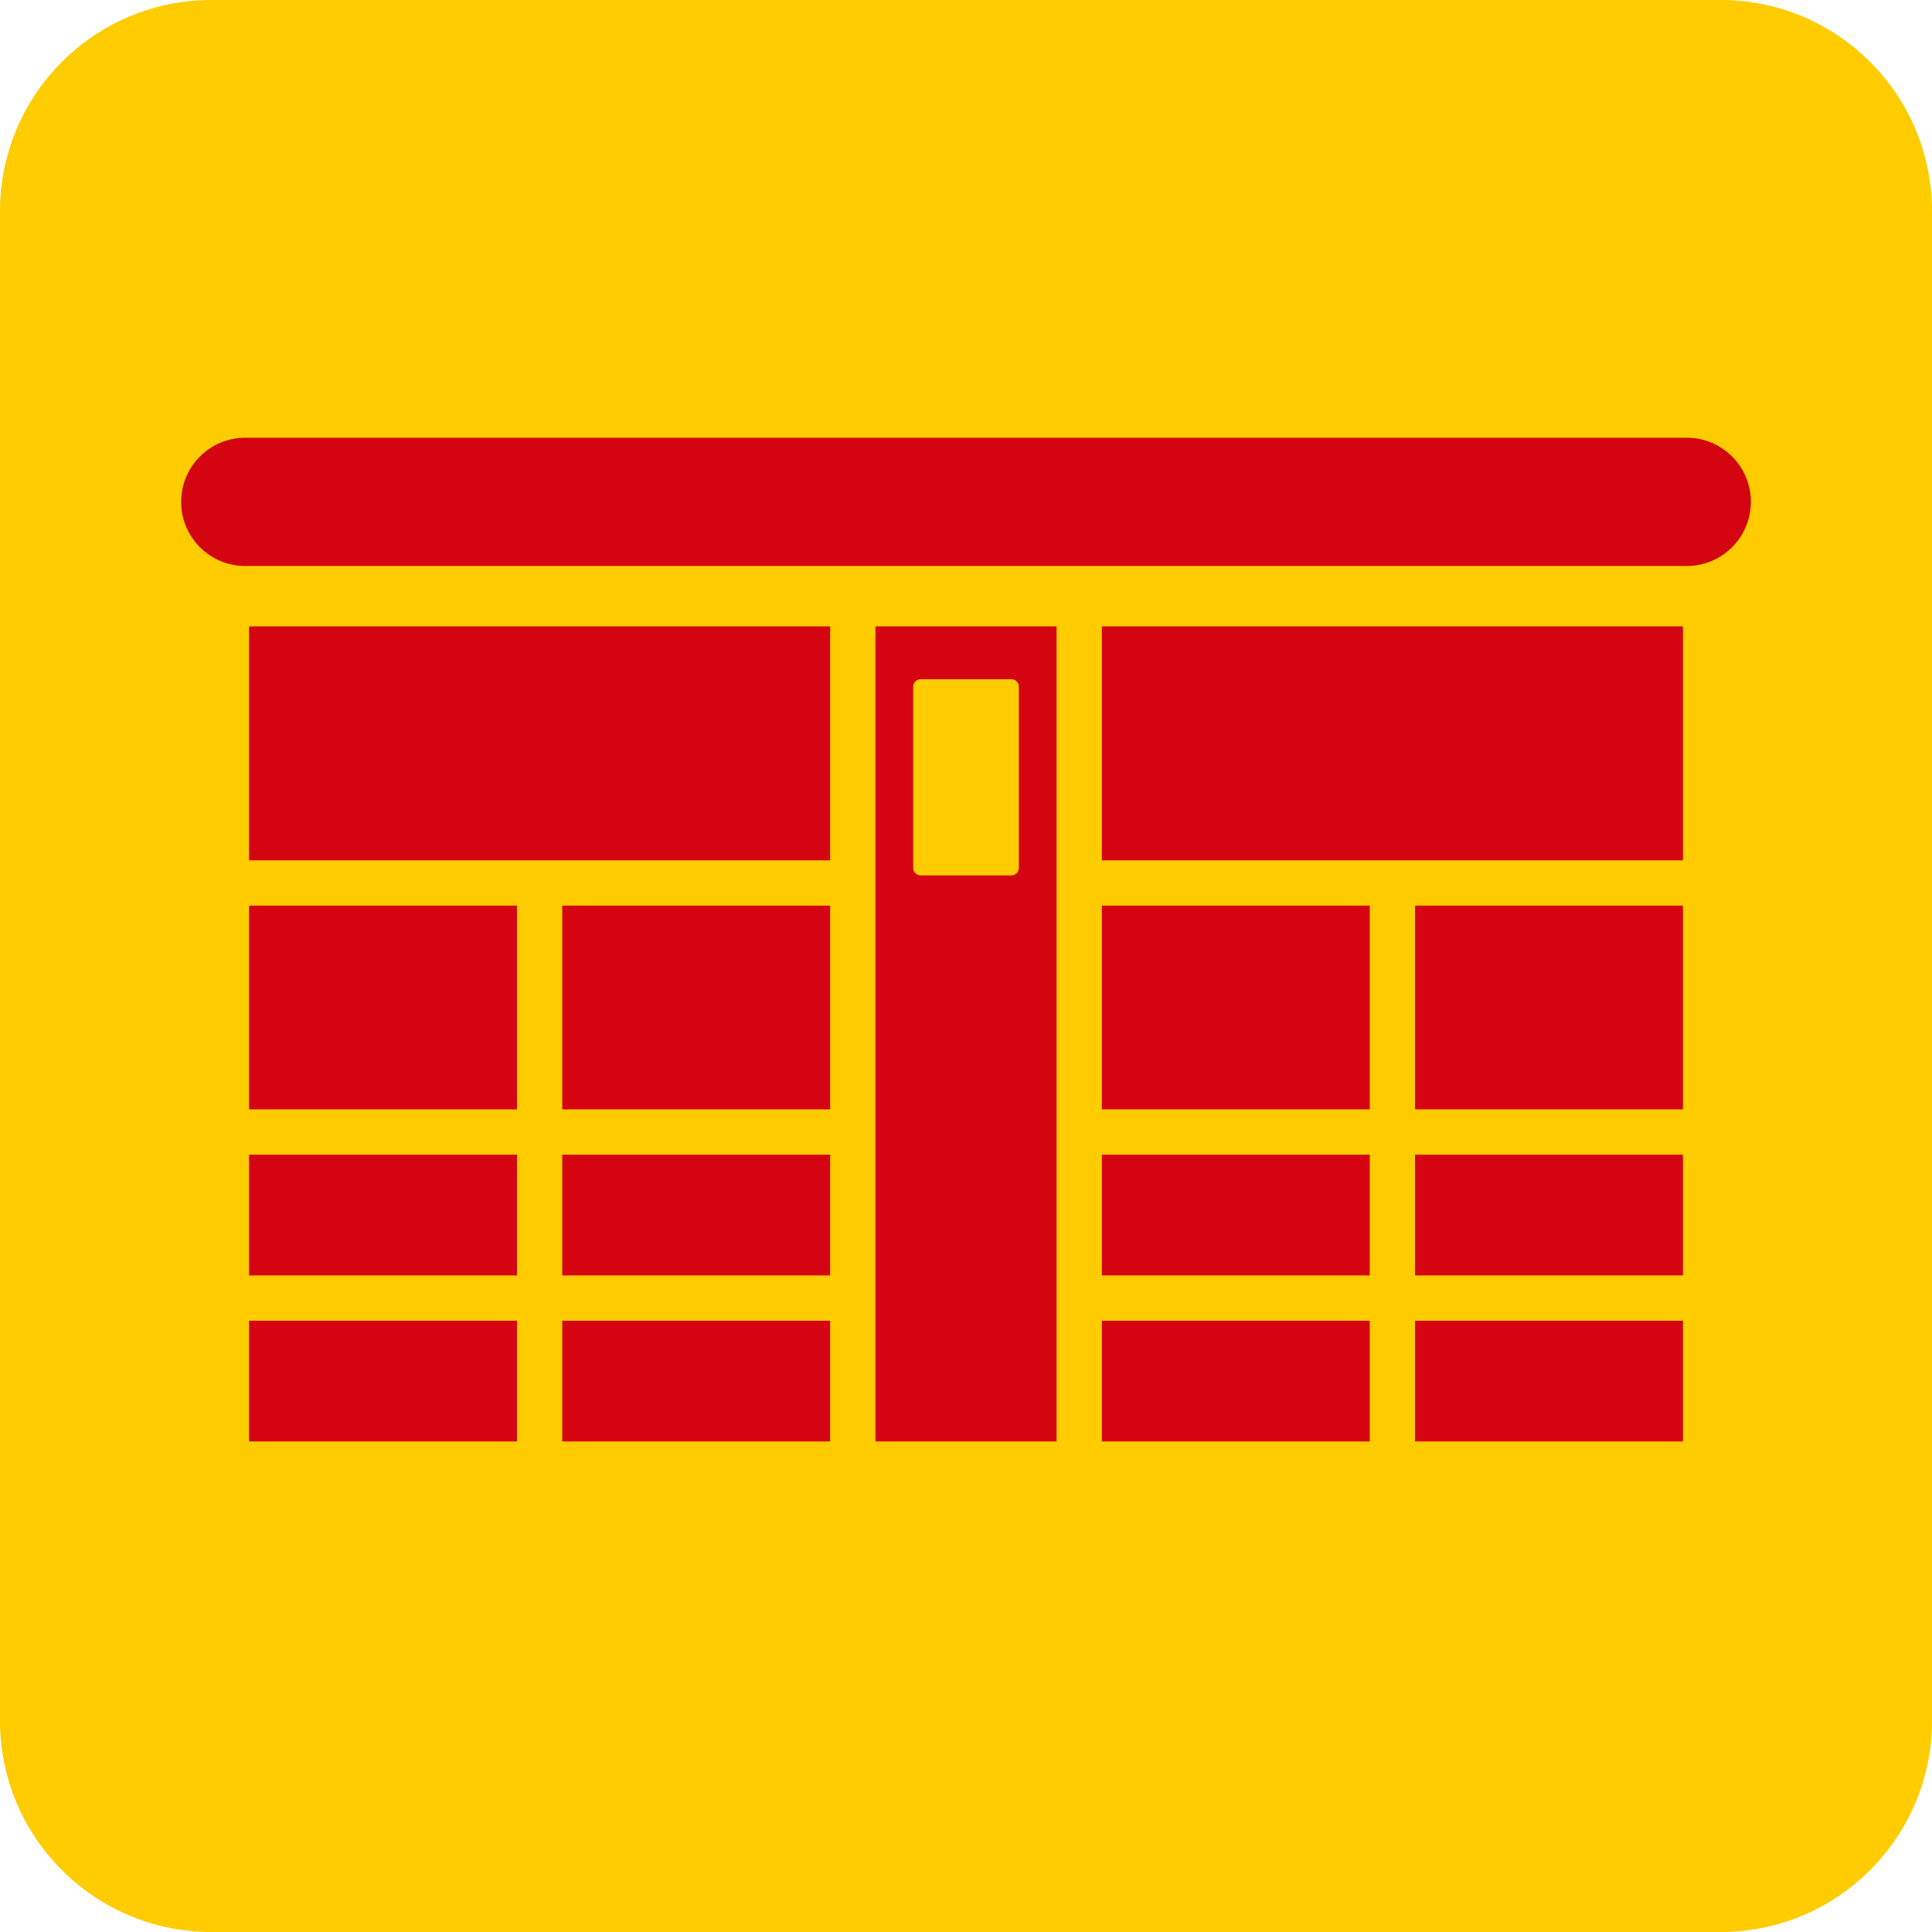
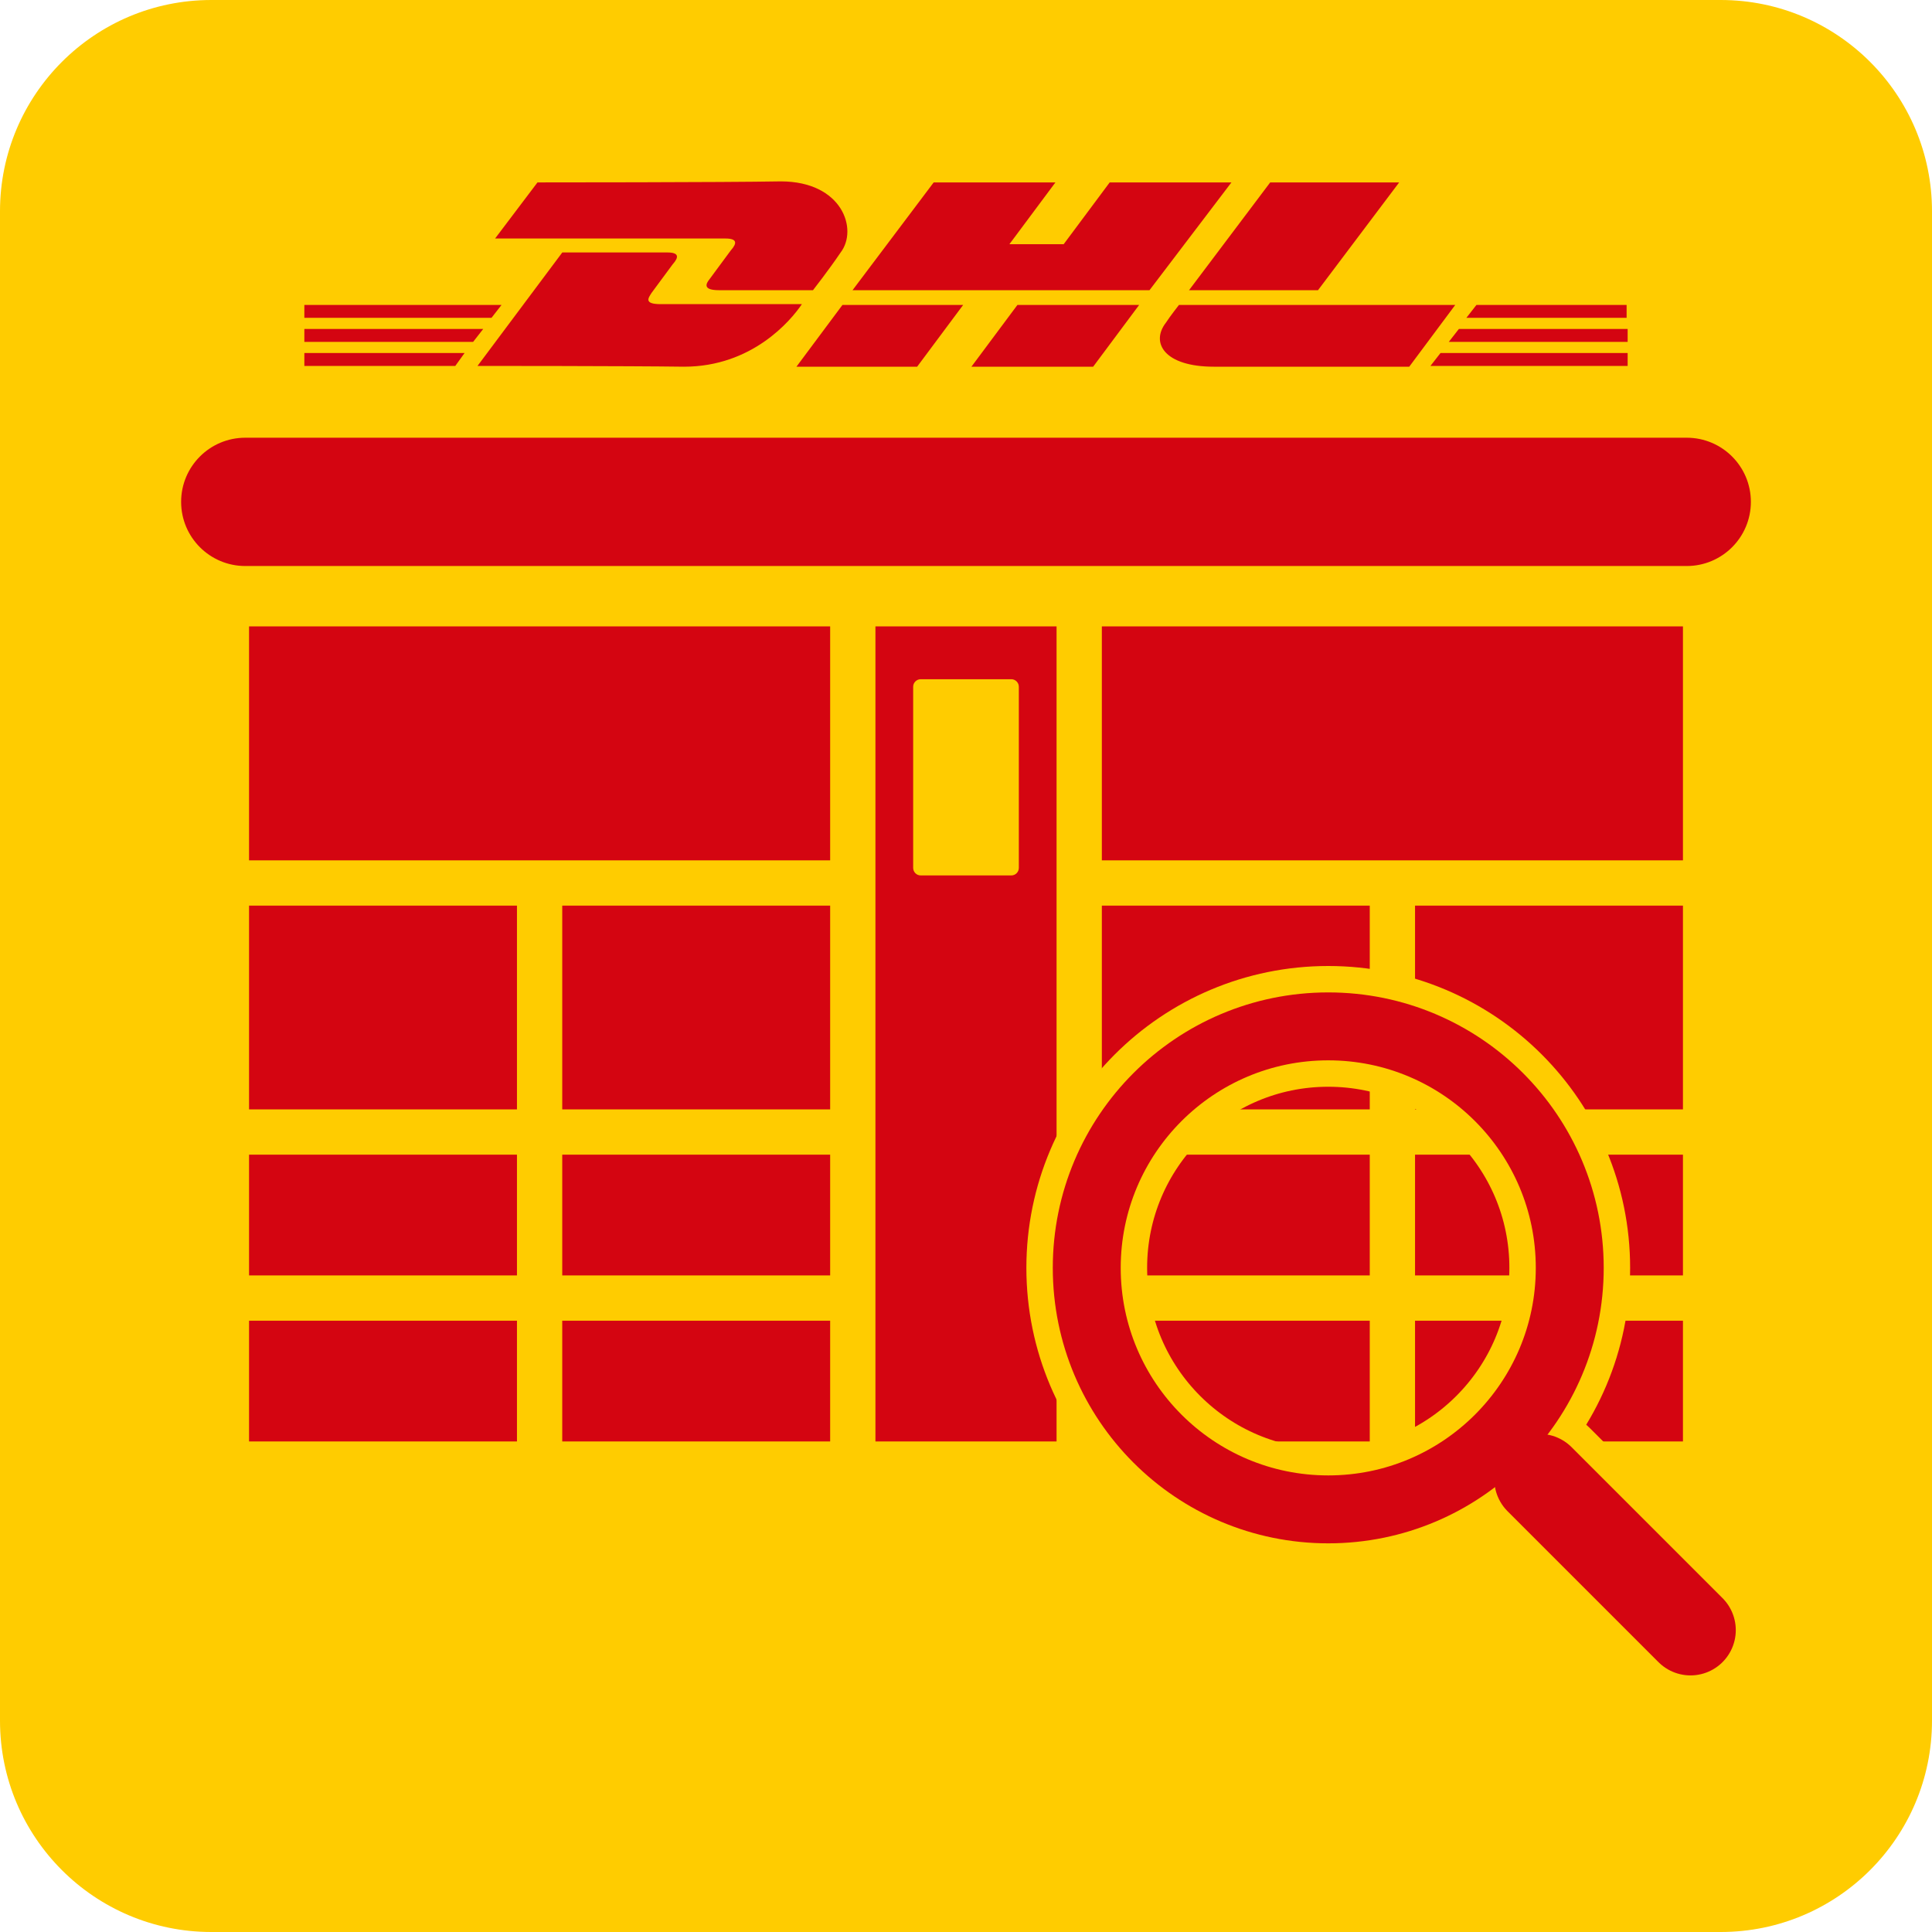
<svg xmlns="http://www.w3.org/2000/svg" width="512" height="512" viewBox="0 0 512 512" role="img" aria-labelledby="title description">
  <rect id="background" width="512" height="512" rx="56" fill="#ffcc00" />
+   <svg id="dhl-wordmark" x="80" y="48" width="352" height="50" viewBox="0 220 512 73">
+     <path fill="#d40511" d="M0 286.5h62l-3.6 5H0zm511.6 5h-75.9l3.9-5H512v5zM0 277.2h69.2l-3.9 5H0zm0-9.3h76.3l-3.9 5H0zm511.6 14.3h-68.8l3.9-5H512v5zm-58.1-14.3h58.1v5h-62zM67 291.5l32.8-43.9h40.6c4.6 0 4.6 1.8 2.1 4.6-2.1 2.9-6.1 8.2-8.2 11.1-1.1 1.8-3.2 4.3 3.6 4.3h54.6c-4.3 6.4-19.3 24.2-45.6 24.2-21.4-.3-79.9-.3-79.9-.3m187.9-23.6-17.8 23.9h-46.7l17.8-23.9zm68.1 0-17.8 23.9h-47.1l17.8-23.9zm15.4 0s-3.6 4.6-5 6.8c-6.1 7.8-.7 17.1 18.5 17.1h75.6l17.8-23.9zM90.2 220.5l-16.4 21.7h89.1c4.6 0 4.6 1.8 2.1 4.6-2.1 2.9-6.1 8.2-8.2 11.1-1.1 1.4-3.2 4.3 3.6 4.3h36.4s6.1-7.8 10.7-14.6c6.8-8.9.7-27.5-23.2-27.5-21.4.4-94.1.4-94.1.4M327 262.2H212.1l31.4-41.7h47.1l-17.8 23.9h21l17.8-23.9h47.1zm96.6-41.7-31.4 41.7h-49.9l31.4-41.7z" />
+   </svg>
  <g id="locker" fill="#d40511">
    <rect id="roof" x="48" y="116" width="416" height="34" rx="17" />
    <g id="left-compartments">
      <path d="M66 166h154v62H66zM66 240h71v54H66zM149 240h71v54h-71zM66 306h71v32H66zM149 306h71v32h-71zM66 350h71v32H66zM149 350h71v32h-71z" />
    </g>
    <g id="terminal">
      <path d="M232 166h48v216h-48z" />
      <rect x="242" y="180" width="28" height="52" rx="2" fill="#ffcc00" />
    </g>
    <g id="right-compartments">
      <path d="M292 166h154v62H292zM292 240h71v54h-71zM375 240h71v54h-71zM292 306h71v32h-71zM375 306h71v32h-71zM292 350h71v32h-71zM375 350h71v32h-71z" />
    </g>
  </g>
+   <g id="magnifying-glass" fill="none" stroke-linecap="round">
+     <path d="M408 392l40 40" stroke="#ffcc00" stroke-width="38" />
+     <circle cx="352" cy="336" r="64" stroke="#ffcc00" stroke-width="32" />
+     <path d="M408 392l40 40" stroke="#d40511" stroke-width="24" />
+     <circle cx="352" cy="336" r="64" stroke="#d40511" stroke-width="18" />
+   </g>
</svg>
